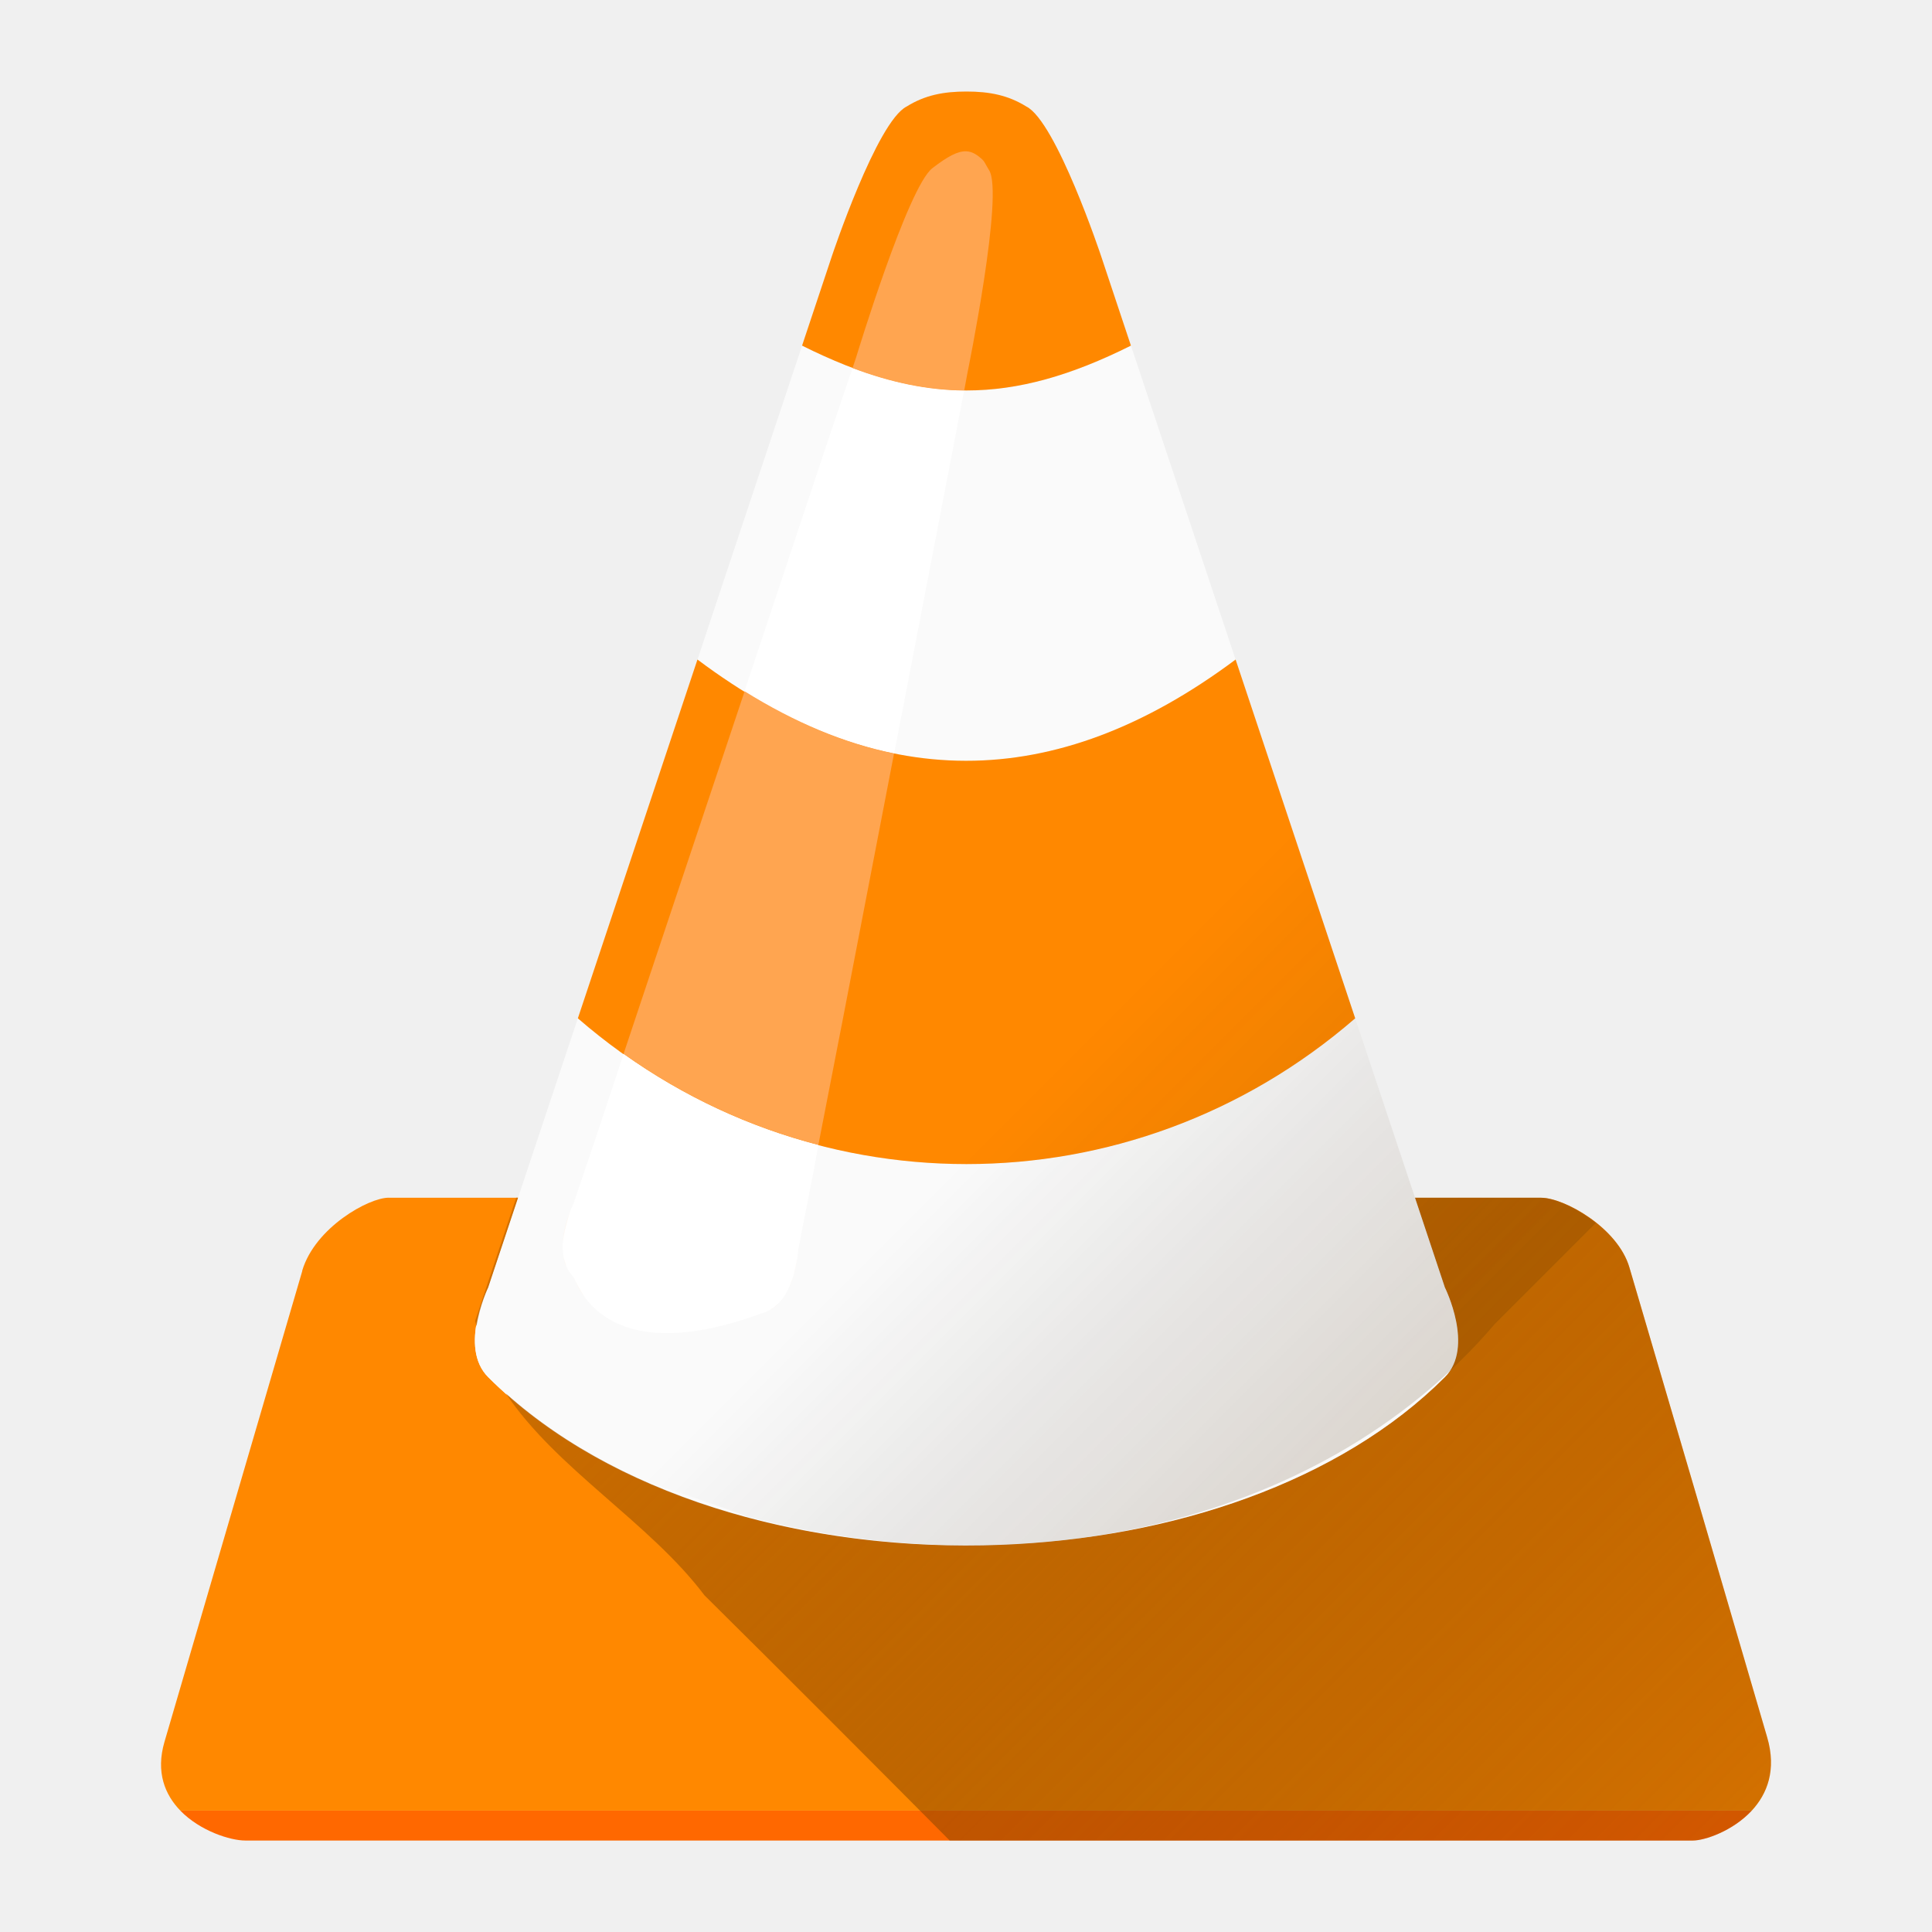
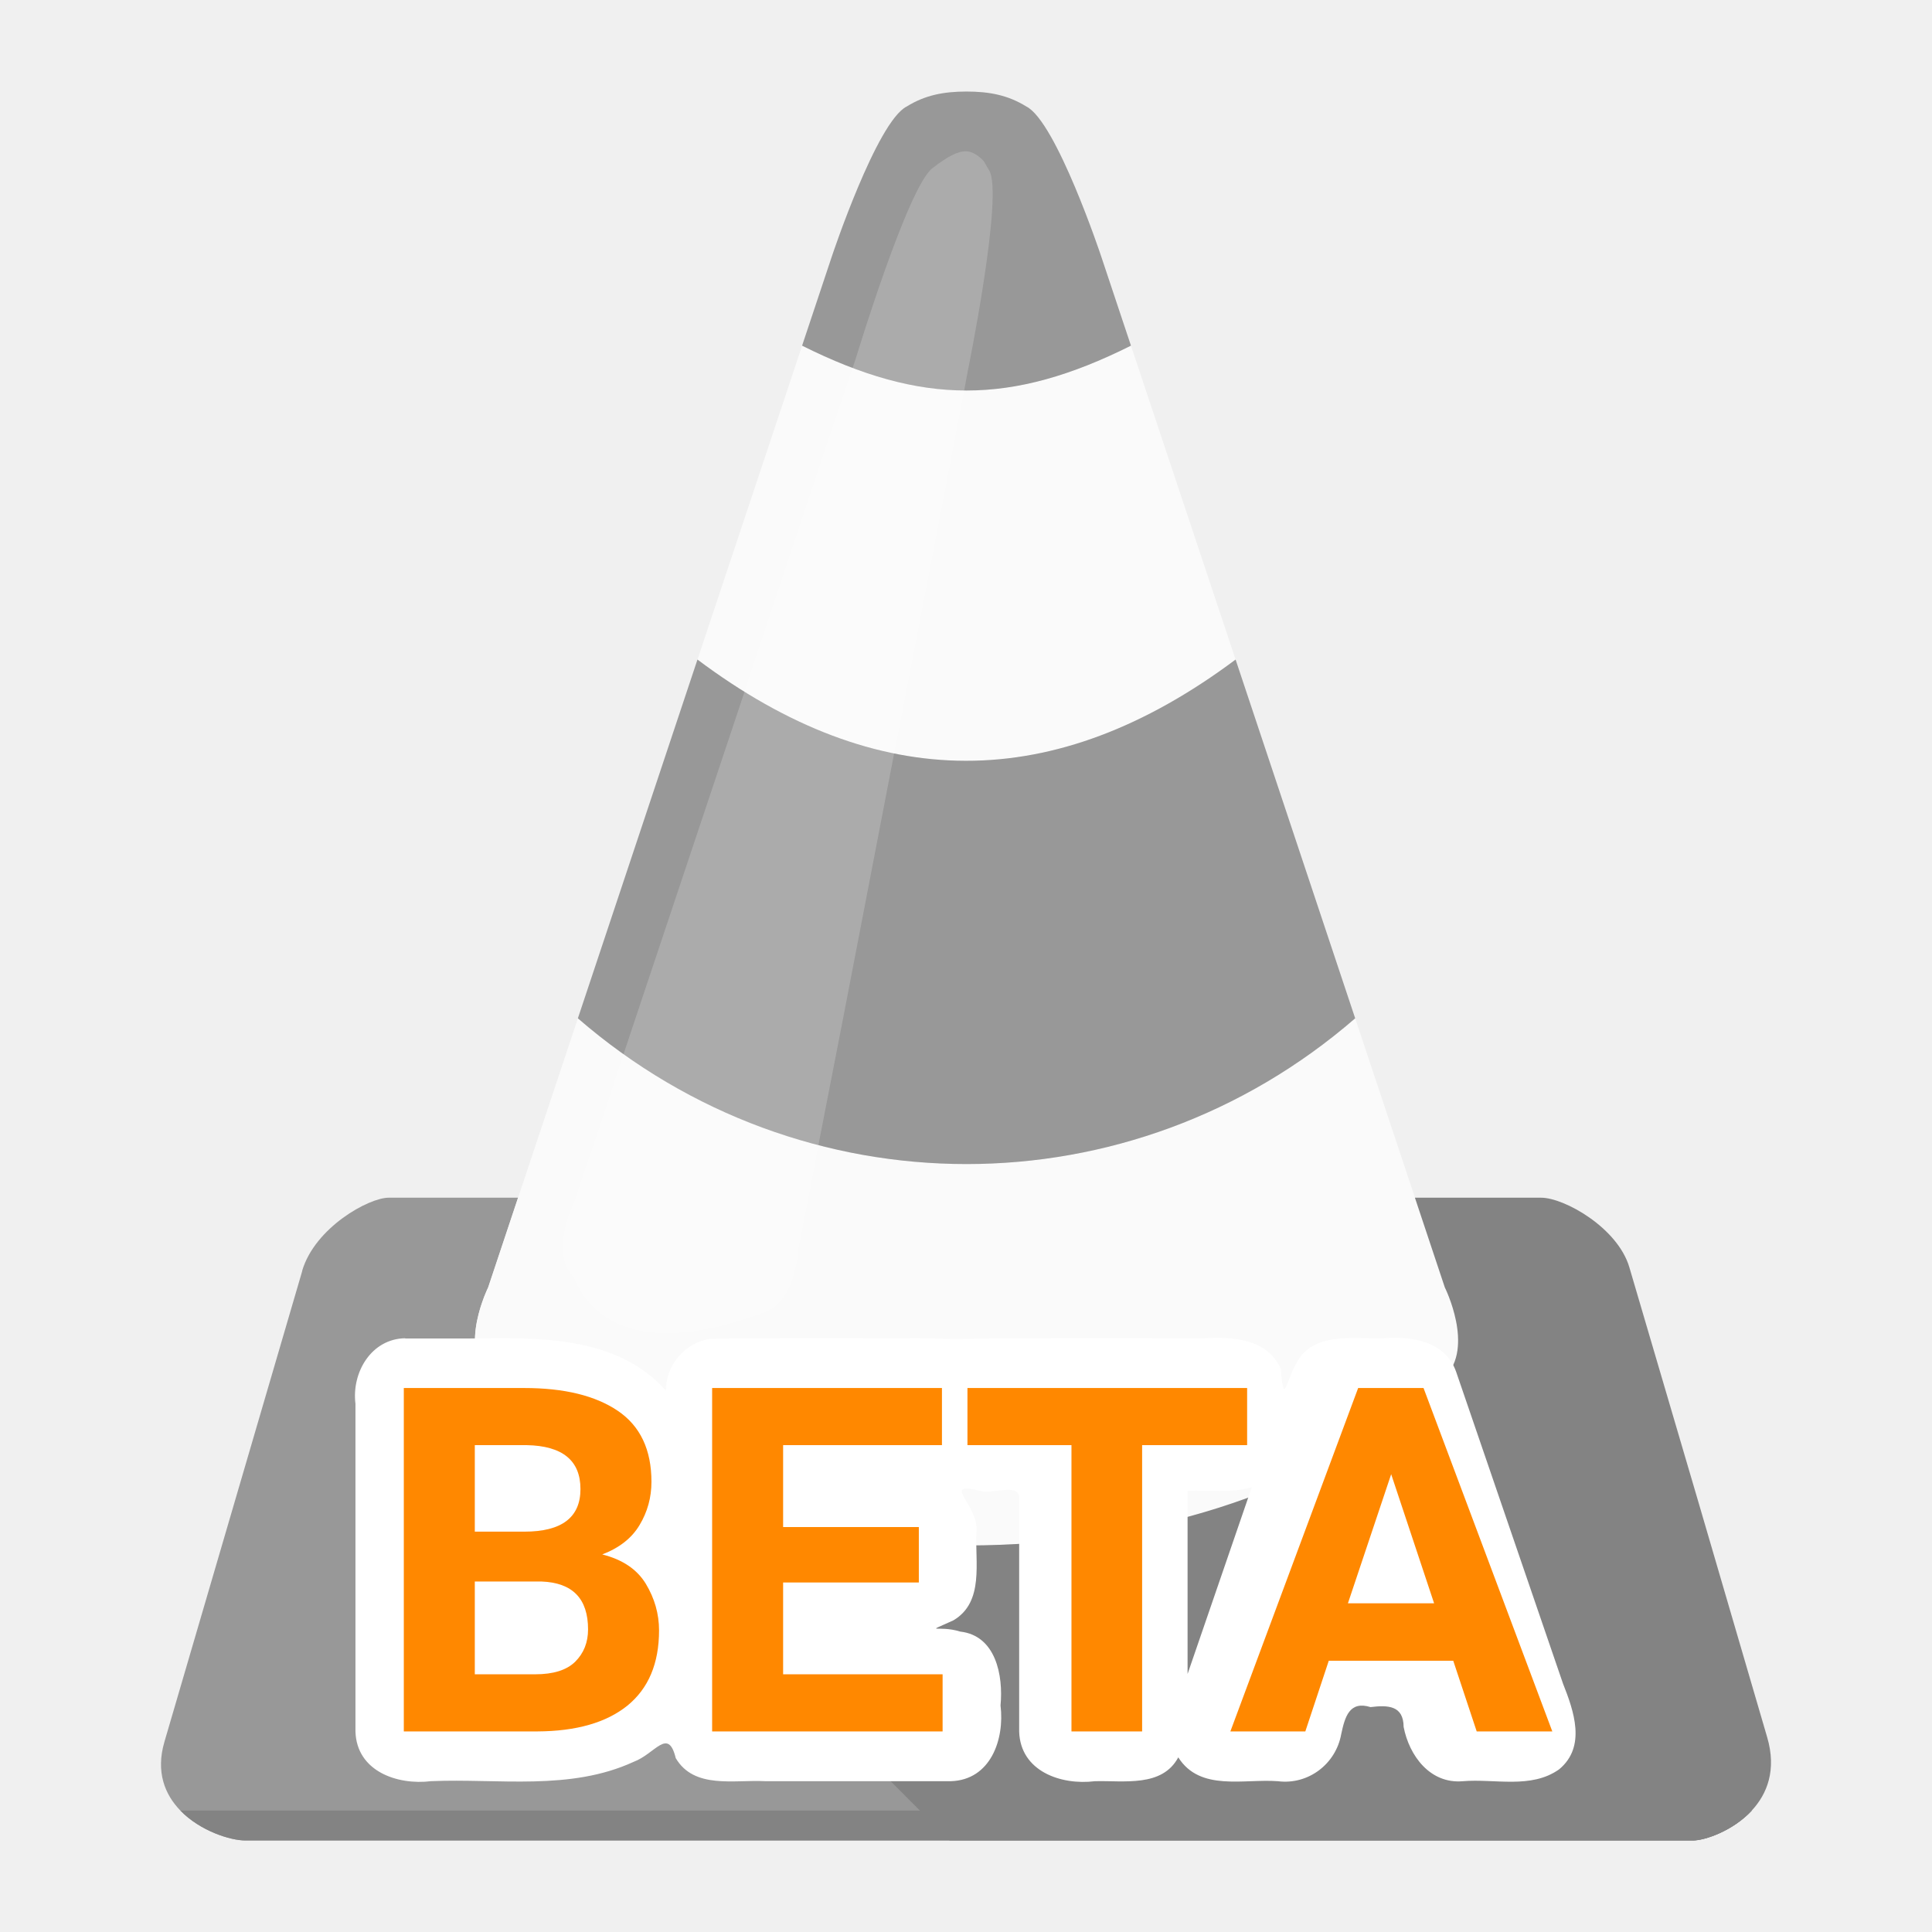
<svg xmlns="http://www.w3.org/2000/svg" xmlns:xlink="http://www.w3.org/1999/xlink" width="300" height="300" id="svg3075" version="1.1">
  <defs id="defs3077">
    <linearGradient id="linearGradient3906">
      <stop style="stop-color:#ffffff;stop-opacity:1;" offset="0" id="stop3908" />
      <stop style="stop-color:#ffffff;stop-opacity:0;" offset="1" id="stop3910" />
    </linearGradient>
    <linearGradient id="linearGradient5801">
      <stop id="stop5807" offset="0" style="stop-color:#7f4400;stop-opacity:0.498;" />
      <stop style="stop-color:#000000;stop-opacity:0;" offset="1" id="stop5805" />
    </linearGradient>
    <linearGradient id="linearGradient4755">
      <stop id="stop4757" offset="0" style="stop-color:#000000;stop-opacity:1;" />
      <stop id="stop4759" offset="1" style="stop-color:#000000;stop-opacity:0;" />
    </linearGradient>
    <linearGradient xlink:href="#linearGradient4755" id="linearGradient3168" gradientUnits="userSpaceOnUse" gradientTransform="matrix(0.7064514,0,0,0.7064514,-127.8762,199.8085)" x1="130" y1="972.362" x2="350" y2="1202.362" />
    <linearGradient xlink:href="#linearGradient5801" id="linearGradient3170" gradientUnits="userSpaceOnUse" gradientTransform="matrix(0.7064514,0,0,0.7064514,-127.8762,405.0506)" x1="288" y1="905.837" x2="248" y2="865.837" />
    <linearGradient xlink:href="#linearGradient3906" id="linearGradient3172" gradientUnits="userSpaceOnUse" gradientTransform="matrix(0.7064514,0,0,0.7064514,-339.8116,411.7439)" x1="548" y1="840.362" x2="520" y2="868.362" />
    <linearGradient xlink:href="#linearGradient4755-4" id="linearGradient3243" gradientUnits="userSpaceOnUse" gradientTransform="matrix(0.7329179,0,0,0.7329179,-68.42505,408.9889)" x1="288" y1="905.837" x2="248" y2="865.837" />
    <linearGradient id="linearGradient4755-4">
      <stop id="stop4757-9" offset="0" style="stop-color:#ff8800;stop-opacity:1;" />
      <stop id="stop4759-3" offset="1" style="stop-color:#000000;stop-opacity:0;" />
    </linearGradient>
    <linearGradient xlink:href="#linearGradient4755-4" id="linearGradient3902" gradientUnits="userSpaceOnUse" gradientTransform="matrix(0.7329179,0,0,0.7329179,-68.42505,196.0576)" x1="220" y1="1064.362" x2="324" y2="1200.362" />
    <linearGradient id="linearGradient4041">
      <stop id="stop4043" offset="0" style="stop-color:#ff8800;stop-opacity:1;" />
      <stop id="stop4045" offset="1" style="stop-color:#000000;stop-opacity:0;" />
    </linearGradient>
    <linearGradient xlink:href="#linearGradient4755-4" id="linearGradient4102" gradientUnits="userSpaceOnUse" gradientTransform="matrix(0.7329179,0,0,0.7329179,-68.42505,196.0576)" x1="220" y1="1064.362" x2="324" y2="1200.362" />
    <linearGradient xlink:href="#linearGradient4755-4" id="linearGradient4104" gradientUnits="userSpaceOnUse" gradientTransform="matrix(0.7329179,0,0,0.7329179,-68.42505,408.9889)" x1="288" y1="905.837" x2="248" y2="865.837" />
    <linearGradient xlink:href="#linearGradient4755-4" id="linearGradient4109" gradientUnits="userSpaceOnUse" gradientTransform="matrix(0.6925994,0,0,0.6925994,-124.5805,417.0033)" x1="288" y1="905.837" x2="248" y2="865.837" />
    <linearGradient xlink:href="#linearGradient4755-4" id="linearGradient4112" gradientUnits="userSpaceOnUse" gradientTransform="matrix(0.6925994,0,0,0.6925994,-124.5805,215.7856)" x1="220" y1="1064.362" x2="324" y2="1200.362" />
    <linearGradient xlink:href="#linearGradient5801-7" id="linearGradient4748" gradientUnits="userSpaceOnUse" gradientTransform="matrix(0.3047437,0,0,0.3047437,-109.3156,751.9659)" x1="288" y1="905.837" x2="248" y2="865.837" />
    <linearGradient id="linearGradient5801-7">
      <stop id="stop5807-8" offset="0" style="stop-color:#7f4400;stop-opacity:0.498;" />
      <stop style="stop-color:#000000;stop-opacity:0;" offset="1" id="stop5805-8" />
    </linearGradient>
    <linearGradient xlink:href="#linearGradient4755-1" id="linearGradient4746" gradientUnits="userSpaceOnUse" gradientTransform="matrix(0.3047437,0,0,0.3047437,-109.3156,663.5982)" x1="235" y1="1087.362" x2="350" y2="1202.362" />
    <linearGradient id="linearGradient4755-1">
      <stop id="stop4757-7" offset="0" style="stop-color:#ff8800;stop-opacity:1;" />
      <stop id="stop4759-4" offset="1" style="stop-color:#000000;stop-opacity:0;" />
    </linearGradient>
    <linearGradient xlink:href="#linearGradient4755-1" id="linearGradient3072" gradientUnits="userSpaceOnUse" gradientTransform="matrix(0.3047437,0,0,0.3047437,-109.3156,663.5982)" x1="235" y1="1087.362" x2="350" y2="1202.362" />
    <linearGradient xlink:href="#linearGradient5801-7" id="linearGradient3074" gradientUnits="userSpaceOnUse" gradientTransform="matrix(0.3047437,0,0,0.3047437,-109.3156,751.9659)" x1="288" y1="905.837" x2="248" y2="865.837" />
+     <filter x="0" y="0" width="1" height="1" color-interpolation-filters="sRGB" id="filter4154">
+       <feColorMatrix type="saturate" values="0" id="feColorMatrix4156" />
+     </filter>
  </defs>
  <g id="layer1" transform="translate(0,-752.3622)">
    <g id="g3158" transform="matrix(3.281446,0,0,3.281446,1.986007,-2409.957)">
-       <g id="g3062" transform="matrix(2.321177,0,0,2.321177,125.4684,-1341.462)">
-         <path style="fill:#ff6800;fill-opacity:1;stroke:none" d="m -50.639,1030.011 c 0.407,0.418 1.022,0.61 1.324,0.61 l 29.513,0 c 0.236,0 0.81,-0.19 1.2,-0.61 l -32.036,0 z" id="path4726" />
-         <path style="fill:#ff8800;fill-opacity:1;stroke:none" d="m -46.391,1017.516 c -0.408,0 -1.5,0.608 -1.762,1.486 -9.14e-4,0 9.14e-4,0.01 0,0.01 -1.001,3.419 -1.935,6.613 -2.809,9.599 -0.179,0.613 0.008,1.075 0.324,1.4 l 32.036,0 c 0.314,-0.339 0.509,-0.829 0.314,-1.495 -0.466,-1.593 -0.926,-3.167 -1.39,-4.752 l -1.419,-4.828 c -0.237,-0.808 -1.327,-1.419 -1.8,-1.419 l -2.571,0 0.609,1.829 c 0,0 0.609,1.219 0,1.828 -2.143,2.143 -5.562,3.285 -9.057,3.419 -3.96,0.152 -8.019,-0.99 -10.447,-3.419 -0.609,-0.609 0,-1.828 0,-1.828 l 0.609,-1.829 -2.638,0 z" id="path4728" />
-         <path id="path4730" d="m -37.963,1000.146 -2.133,6.4 c 3.657,2.743 7.274,2.761 10.971,0 l -2.133,-6.4 c -2.438,1.219 -4.266,1.219 -6.704,0 z m -4.571,13.713 -1.219,3.657 -0.609,1.829 c 0,0 -0.609,1.219 0,1.829 2.428,2.428 6.487,3.571 10.447,3.419 3.494,-0.134 6.914,-1.276 9.057,-3.419 0.609,-0.61 0,-1.829 0,-1.829 l -0.609,-1.829 -1.219,-3.657 c -4.571,3.962 -11.276,3.962 -15.847,0 z" style="fill:#fafafa;fill-opacity:1;stroke:none" />
-         <path id="path4732" d="m -34.611,994.965 c -0.469,0 -0.848,0.074 -1.219,0.305 -0.609,0.305 -1.524,3.047 -1.524,3.047 l -0.609,1.828 c 2.438,1.219 4.266,1.219 6.704,0 l -0.609,-1.828 c 0,0 -0.914,-2.743 -1.524,-3.047 -0.371,-0.23 -0.75,-0.305 -1.219,-0.305 z m -5.485,11.58 -2.438,7.314 c 4.571,3.962 11.276,3.962 15.847,0 l -2.438,-7.314 c -3.697,2.761 -7.314,2.743 -10.971,0 z" style="fill:#ff8800;fill-opacity:1;stroke:none" />
-         <path style="fill:#ffffff;fill-opacity:1;stroke:none" d="m -36.935,1000.603 -0.429,1.266 -1.752,5.257 -0.019,0.067 c 1.018,0.632 2.031,1.06 3.047,1.266 l 0.152,-0.771 1.048,-5.438 0.229,-1.19 c -0.739,-0.01 -1.484,-0.158 -2.276,-0.457 z m -4.666,13.98 -0.514,1.552 -0.505,1.495 c 0,0 -0.5,1.004 0,1.505 0.138,0.324 0.776,1.865 3.847,0.733 0.681,-0.191 0.733,-1.305 0.733,-1.305 l 0.305,-1.552 0.105,-0.571 c -1.399,-0.363 -2.742,-0.982 -3.971,-1.857 z" id="path4734" />
-         <path id="path4736" d="m -34.611,996.184 c -0.174,-0.009 -0.381,0.101 -0.695,0.343 -0.503,0.386 -1.552,3.847 -1.552,3.847 l -0.076,0.229 c 0.792,0.299 1.537,0.451 2.276,0.457 l 0.067,-0.362 c 0,0 0.752,-3.67 0.438,-4.133 -0.09,-0.146 -0.083,-0.17 -0.162,-0.238 -0.097,-0.085 -0.191,-0.138 -0.295,-0.143 z m -4.524,11.009 -1.981,5.933 -0.486,1.457 c 1.229,0.875 2.572,1.494 3.971,1.857 l 0.495,-2.543 1.048,-5.438 c -1.016,-0.206 -2.029,-0.634 -3.047,-1.267 z m -3.552,10.599 c -0.059,0.153 -0.138,0.398 -0.152,0.648 0.015,-0.249 0.094,-0.495 0.152,-0.648 z m -0.143,0.895 c 0.012,0.082 0.032,0.163 0.067,0.238 -0.034,-0.075 -0.055,-0.156 -0.067,-0.238 z m 0.067,0.238 c 0.034,0.075 0.08,0.147 0.143,0.209 -0.063,-0.062 -0.109,-0.134 -0.143,-0.209 z m 0.143,0.209 c 0.035,0.081 0.101,0.237 0.229,0.409 -0.127,-0.173 -0.194,-0.328 -0.229,-0.409 z m 0.229,0.409 c 0.033,0.045 0.073,0.088 0.114,0.133 -0.04,-0.044 -0.083,-0.09 -0.114,-0.133 z m 4.324,-0.781 c -0.024,0.161 -0.067,0.394 -0.171,0.609 0.104,-0.213 0.146,-0.448 0.171,-0.609 z m -0.381,0.914 c -0.058,0.058 -0.124,0.106 -0.2,0.143 0.076,-0.037 0.142,-0.084 0.2,-0.143 z" style="fill:#ffa550;fill-opacity:1;stroke:none" />
-         <path style="fill:url(#linearGradient3072);fill-opacity:1;stroke:none" d="m -43.791,1017.516 c -0.279,0.838 -0.559,1.676 -0.838,2.514 0.007,0.036 0.021,0.069 0.029,0.105 0.066,-0.427 0.238,-0.79 0.238,-0.79 l 0.609,-1.829 -0.038,0 z m 18.323,0 0.609,1.829 c 0,0 0.609,1.219 0,1.829 -2.143,2.143 -5.562,3.285 -9.057,3.419 -3.772,0.145 -7.628,-0.889 -10.085,-3.086 1.024,1.536 2.931,2.631 4.047,4.114 1.673,1.656 3.34,3.329 5,5 l 15.151,0 c 0.236,0 0.81,-0.19 1.2,-0.61 0.314,-0.339 0.509,-0.829 0.314,-1.495 -0.466,-1.593 -0.926,-3.167 -1.39,-4.752 l -1.419,-4.828 c -0.237,-0.808 -1.327,-1.419 -1.8,-1.419 l -2.571,0 z" id="path4738" />
-         <path style="opacity:0.593;fill:url(#linearGradient3074);fill-opacity:1;stroke:none" d="m -34.611,994.965 c -0.469,0 -0.848,0.074 -1.219,0.305 -0.134,0.067 -0.287,0.256 -0.438,0.505 -0.288,0.574 -0.546,1.152 -0.79,1.743 -0.05,0.131 -0.104,0.256 -0.143,0.362 -0.095,0.262 -0.152,0.438 -0.152,0.438 l -0.609,1.828 -2.133,6.4 -2.438,7.314 -1.219,3.657 -0.038,0 c -0.278,0.835 -0.56,1.669 -0.838,2.505 0.333,2.574 3.5,3.209 5.533,3.99 5.276,1.411 11.579,0.391 15.256,-3.924 0.687,-0.683 1.371,-1.373 2.057,-2.057 -0.394,-0.312 -0.849,-0.514 -1.114,-0.514 l -2.571,0 -1.219,-3.657 -2.438,-7.314 -2.133,-6.4 -0.609,-1.828 c 0,0 -0.914,-2.743 -1.524,-3.047 -0.371,-0.23 -0.75,-0.305 -1.219,-0.305 z" id="path4740" />
+       <g id="g3055" transform="translate(-122.5007,16.62839)">
+         <g id="g3943" transform="matrix(0.1622742,0,0,0.1622742,218.1161,925.111)" style="display:inline;filter:url(#filter4154)">
+           <path id="path3945" d="m -479.6,484.568 c -5.837,0 -21.47,8.701 -25.219,21.25 -0.013,0.044 0.013,0.081 0,0.125 -14.315,48.912 -27.686,94.59 -40.188,137.312 -2.567,8.77 0.132,15.376 4.656,20.031 5.815,5.981 14.622,8.719 18.938,8.719 l 422.125,0 c 3.378,0 11.577,-2.716 17.156,-8.719 l -238.562,0 -110.375,-110.375 c -6.093,-4.144 -11.791,-8.671 -17,-13.594 -0.859,-0.802 -1.703,-1.609 -2.531,-2.438 -0.256,-0.256 -0.492,-0.511 -0.719,-0.781 -0.015,-0.018 -0.017,-0.045 -0.031,-0.062 -0.206,-0.248 -0.412,-0.491 -0.594,-0.75 -0.008,-0.012 -0.023,-0.019 -0.031,-0.031 -0.135,-0.193 -0.253,-0.395 -0.375,-0.594 -0.068,-0.111 -0.123,-0.231 -0.188,-0.344 -0.042,-0.073 -0.085,-0.145 -0.125,-0.219 -0.134,-0.245 -0.289,-0.498 -0.406,-0.75 -0.108,-0.233 -0.187,-0.48 -0.281,-0.719 -0.049,-0.126 -0.111,-0.248 -0.156,-0.375 -0.034,-0.093 -0.062,-0.188 -0.094,-0.281 -0.072,-0.215 -0.125,-0.438 -0.188,-0.656 -0.057,-0.198 -0.107,-0.393 -0.156,-0.594 -0.078,-0.321 -0.16,-0.643 -0.219,-0.969 -0.04,-0.221 -0.063,-0.433 -0.094,-0.656 -0.049,-0.355 -0.096,-0.704 -0.125,-1.062 -0.018,-0.217 -0.021,-0.438 -0.031,-0.656 -0.064,-1.211 -0.022,-2.425 0.094,-3.625 0.065,-0.67 0.144,-1.317 0.25,-1.969 0.069,-0.424 0.136,-0.837 0.219,-1.25 0.028,-0.139 0.065,-0.269 0.094,-0.406 0.23,-1.085 0.496,-2.13 0.781,-3.094 0.035,-0.119 0.059,-0.227 0.094,-0.344 0.112,-0.367 0.23,-0.689 0.344,-1.031 0.25,-0.753 0.485,-1.454 0.719,-2.062 0.04,-0.103 0.055,-0.152 0.094,-0.25 0.184,-0.474 0.348,-0.8 0.5,-1.156 0.072,-0.167 0.157,-0.424 0.219,-0.562 0.042,-0.099 0.027,-0.073 0.062,-0.156 0.221,-0.494 0.344,-0.75 0.344,-0.75 l 8.719,-26.156 -0.531,0 -37.188,0 z" style="fill:#ff8800" />
+           <path style="fill:#fafafa" d="m -359.051,236.108 -30.513,91.538 c 52.308,39.231 104.04,39.488 156.923,0 l -30.513,-91.538 c -34.876,17.436 -61.026,17.436 -95.897,0 z m -65.385,196.154 -17.436,52.308 -8.718,26.154 c 0,0 -8.718,17.436 0,26.154 34.737,34.737 92.781,51.074 149.43,48.903 49.98,-1.918 98.892,-18.255 129.54,-48.903 8.718,-8.718 0,-26.154 0,-26.154 L -180.338,484.57 -197.774,432.262 c -65.385,56.667 -161.278,56.667 -226.662,0 z" id="path3947" />
+           <path style="fill:#ff8800" d="m -311.103,162.006 c -6.713,0 -12.127,1.064 -17.436,4.359 -8.718,4.359 -21.795,43.59 -21.795,43.59 l -8.718,26.154 c 34.872,17.436 61.026,17.436 95.897,0 l -8.718,-26.154 c 0,0 -13.077,-39.231 -21.795,-43.59 -5.314,-3.295 -10.732,-4.359 -17.436,-4.359 z m -78.462,165.641 -34.872,104.615 c 65.385,56.667 161.282,56.667 226.667,0 l -34.872,-104.615 c -52.887,39.488 -104.615,39.231 -156.923,0 z" id="path3949" />
+           <path style="opacity:0.6;fill:#ffffff;fill-opacity:0.314" d="m -311.103,179.442 c -2.485,-0.122 -5.449,1.452 -9.943,4.904 -7.192,5.527 -22.205,55.032 -22.205,55.032 l -1.09,3.269 -6.129,18.116 -25.064,75.192 -0.27,0.955 -28.333,84.865 -6.948,20.84 -7.358,22.205 -7.218,21.385 c 0,0 -7.157,14.367 0,21.525 1.979,4.638 11.098,26.677 55.032,10.488 9.742,-2.733 10.488,-18.661 10.488,-18.661 l 4.359,-22.205 1.499,-8.173 7.083,-36.371 14.986,-77.782 2.179,-11.033 14.986,-77.782 3.261,-17.026 0.955,-5.178 c 0,0 10.749,-52.491 6.264,-59.116 -1.29,-2.088 -1.19,-2.428 -2.315,-3.404 -1.386,-1.212 -2.733,-1.97 -4.219,-2.044 z" id="path3951" />
+           <path id="path3953" d="m -180.347,484.568 8.719,26.156 c 0,0 8.718,17.438 0,26.156 -30.648,30.648 -79.547,46.988 -129.531,48.906 -53.955,2.071 -109.112,-12.737 -144.25,-44.156 0.719,1.078 1.474,2.138 2.25,3.188 l 29,29 26.406,26.406 9.188,9.188 c 18.011,17.884 35.969,35.872 53.875,53.875 2.892,2.908 5.799,5.811 8.688,8.719 l 216.719,0 c 3.378,0 11.577,-2.716 17.156,-8.719 4.498,-4.843 7.29,-11.851 4.5,-21.375 -6.665,-22.784 -13.241,-45.298 -19.875,-67.969 l -20.312,-69.062 c -3.387,-11.551 -18.989,-20.312 -25.75,-20.312 l -36.781,0 z" style="fill:#f46e00" />
+           <path style="fill:#f46e00" d="m -540.359,663.288 c 5.815,5.981 14.62,8.718 18.935,8.718 h 422.136 c 3.378,0 11.586,-2.716 17.166,-8.718 H -540.359 l 0,0 z" id="path3955" />
+         </g>
+         <path style="font-size:16px;font-style:normal;font-variant:normal;font-weight:normal;font-stretch:normal;line-height:125%;letter-spacing:0px;word-spacing:0px;fill:#ffffff;fill-opacity:1;stroke:none;display:inline;font-family:Sawasdee;-inkscape-font-specification:Sawasdee" d="m 141.07,1010.395 c -1.606,0.026 -2.54,1.62 -2.354,3.102 0,5.169 0,10.338 0,15.507 0.056,1.877 1.972,2.549 3.583,2.35 3.2,-0.135 6.57,0.469 9.578,-0.914 1.026,-0.38 1.633,-1.656 1.995,-0.176 0.872,1.477 2.762,1.014 4.221,1.091 2.933,0 5.865,0 8.798,0 1.877,-0.056 2.549,-1.972 2.35,-3.583 0.136,-1.43 -0.226,-3.308 -1.908,-3.496 -1.042,-0.328 -1.783,0.137 -0.323,-0.532 1.477,-0.872 1.014,-2.762 1.091,-4.221 0.109,-1.248 -1.72,-2.372 0.169,-1.908 0.547,0.193 1.903,-0.422 1.853,0.369 0,3.674 0,7.348 0,11.022 0.056,1.877 1.972,2.549 3.583,2.35 1.376,-0.037 3.183,0.297 3.946,-1.129 1.028,1.628 3.103,1.006 4.715,1.129 1.435,0.183 2.743,-0.812 2.996,-2.229 0.175,-0.819 0.388,-1.586 1.387,-1.278 0.826,-0.102 1.559,-0.077 1.566,0.938 0.264,1.369 1.257,2.698 2.787,2.57 1.53,-0.13 3.243,0.381 4.573,-0.564 1.291,-1.074 0.696,-2.757 0.178,-4.065 -1.685,-4.916 -3.367,-9.832 -5.054,-14.747 -0.515,-1.463 -2.123,-1.694 -3.476,-1.582 -1.463,0.032 -3.402,-0.335 -4.143,1.296 -0.423,0.731 -0.543,1.971 -0.675,0.153 -0.642,-1.439 -2.269,-1.528 -3.647,-1.45 -3.738,0 -7.488,-0.023 -11.219,0.023 -0.895,0.03 -1.908,-0.046 -2.868,-0.023 -3.091,0 -6.192,-0.023 -9.276,0.023 -1.202,0.19 -2.083,1.244 -2.093,2.45 -2.333,-2.627 -6.071,-2.503 -9.302,-2.465 -1.011,0 -2.021,0 -3.032,0 z m 40.062,7.047 c -1.013,2.947 -2.026,5.893 -3.04,8.84 0,-2.89 0,-5.779 0,-8.669 1.017,-0.039 2.055,0.121 3.04,-0.172 z" id="path3957" />
+         <text xml:space="preserve" style="font-size:1.829px;font-style:normal;font-variant:normal;font-weight:normal;font-stretch:normal;line-height:125%;letter-spacing:0px;word-spacing:0px;fill:#ff8800;fill-opacity:1;stroke:none;display:inline;font-family:Sawasdee;-inkscape-font-specification:Sawasdee" x="139.552" y="1029" id="text3959">
+           <tspan id="tspan3961" x="139.552" y="1029" style="font-size:22.86px;font-weight:bold;fill:#ff8800;fill-opacity:1;font-family:Roboto;-inkscape-font-specification:Roboto Bold">BETA</tspan>
+         </text>
      </g>
    </g>
  </g>
</svg>
